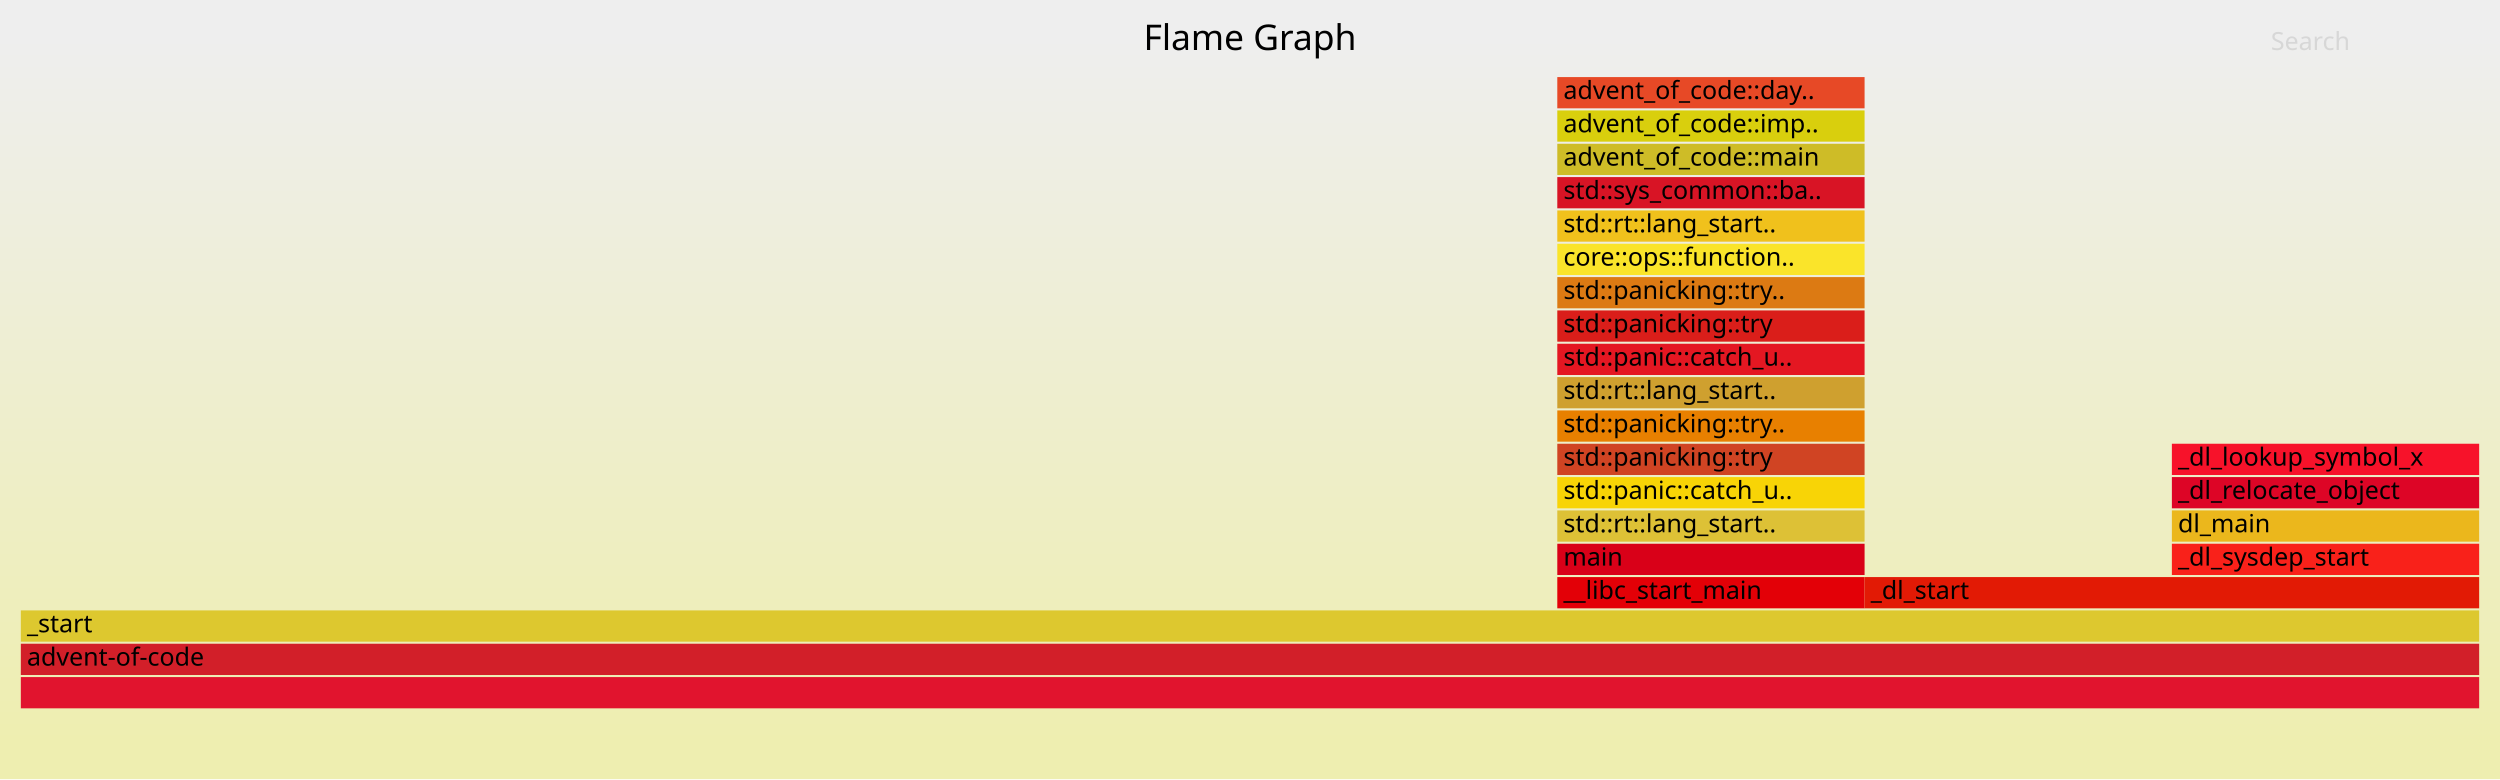
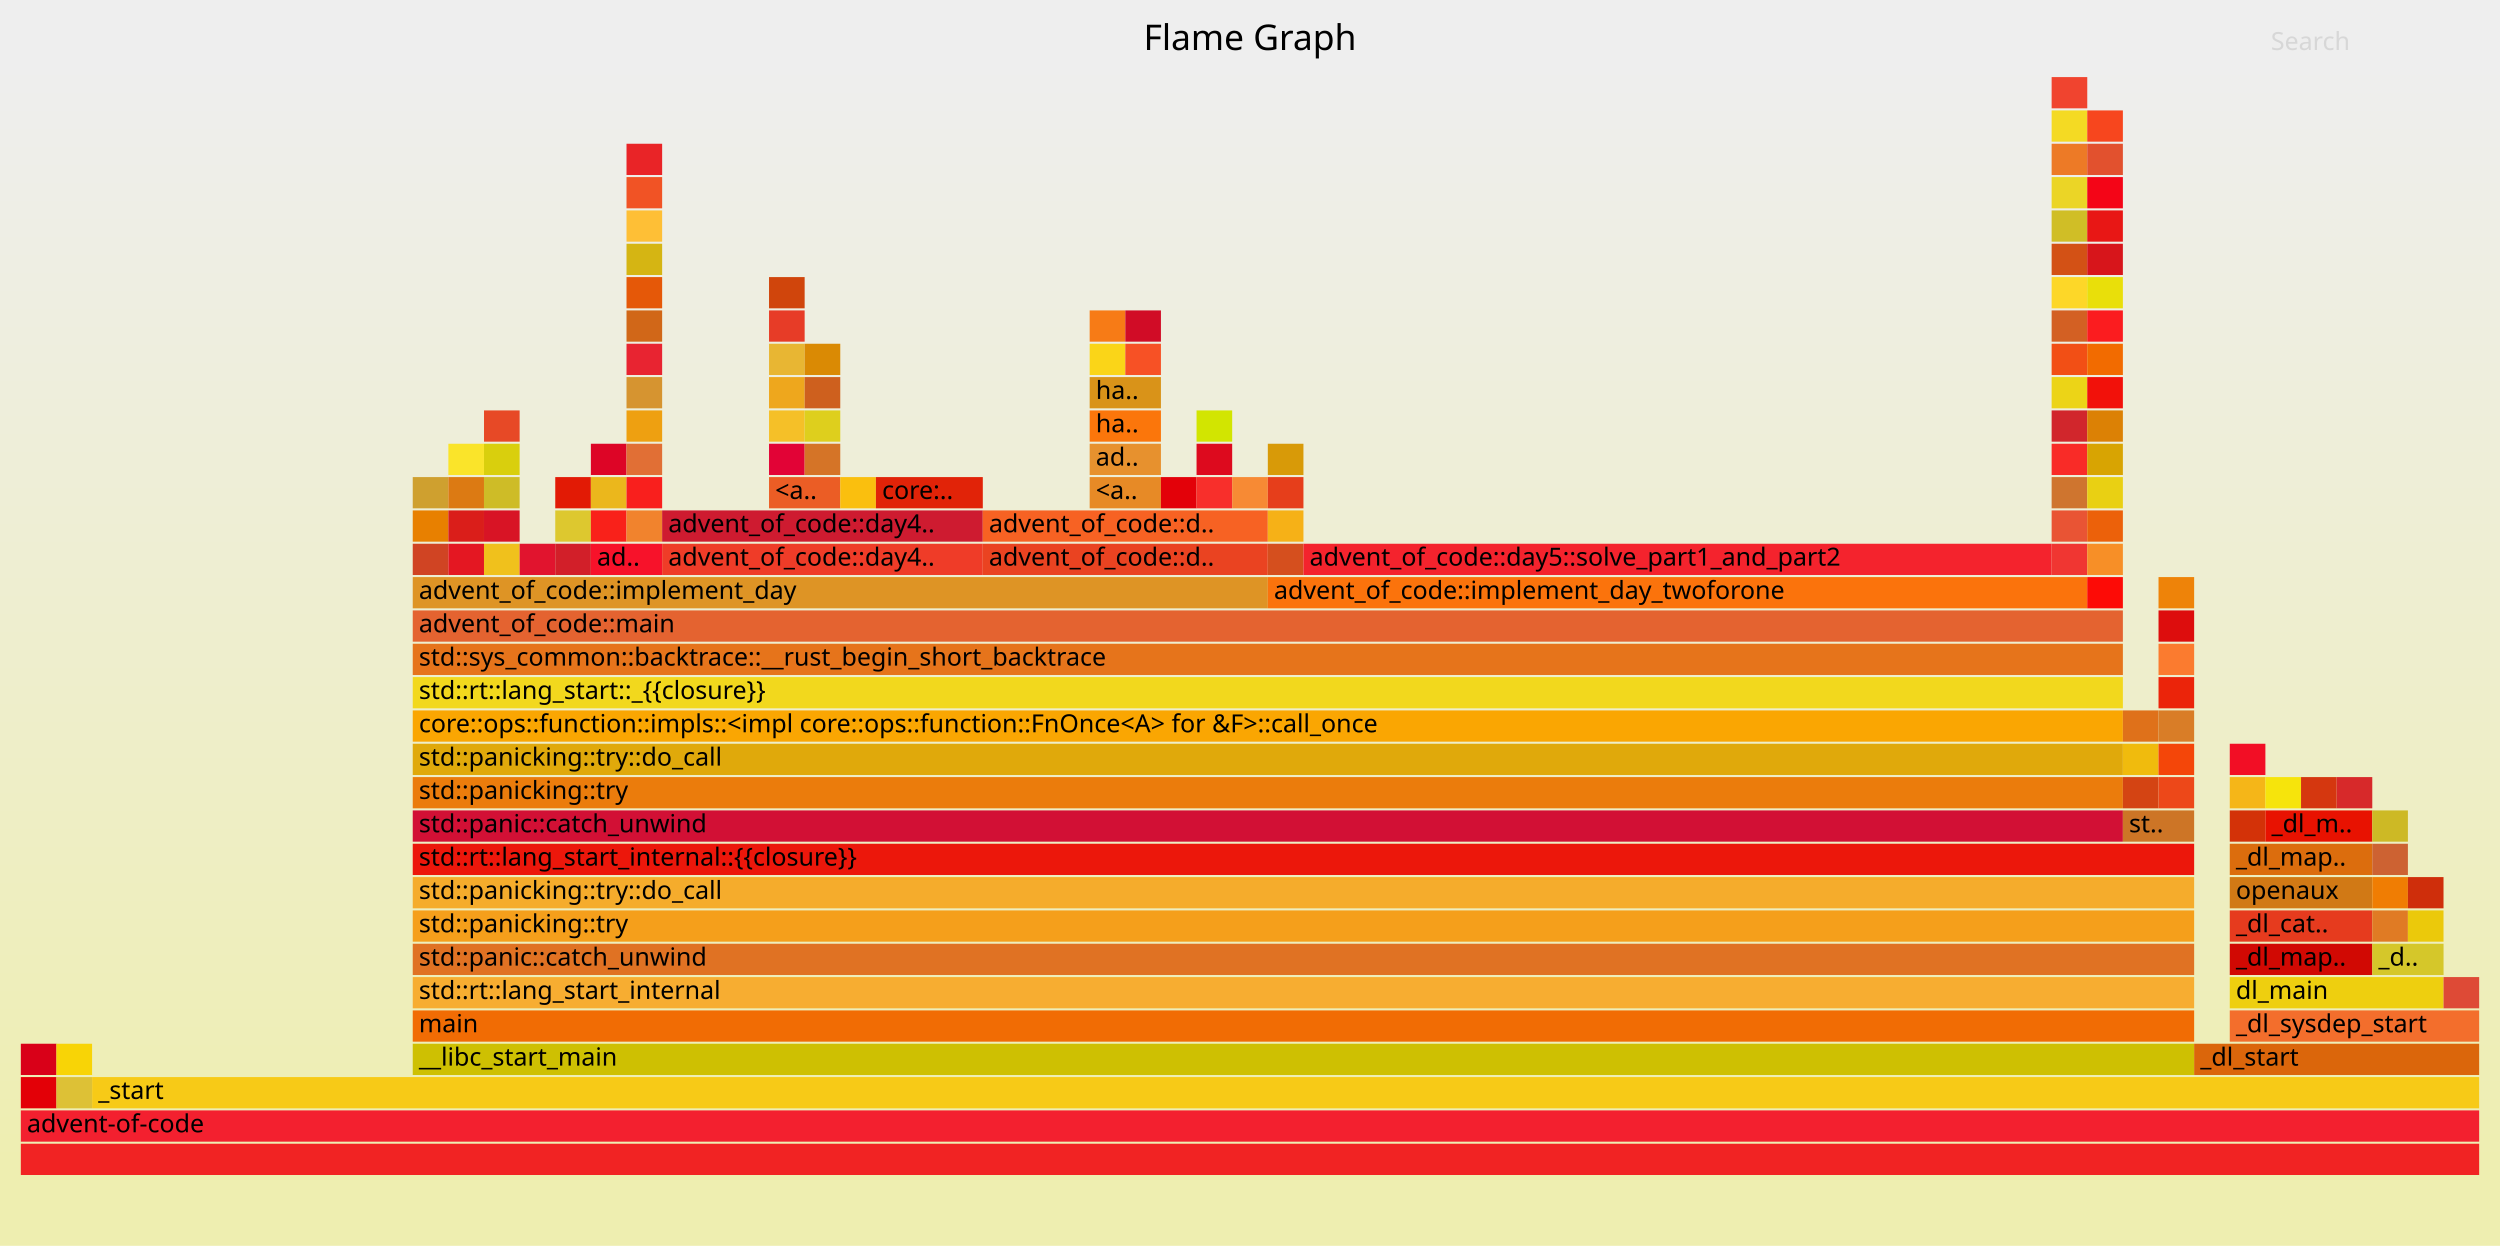
- <svg xmlns="http://www.w3.org/2000/svg" xmlns:ns1="http://github.com/jonhoo/inferno" version="1.1" width="1200" height="374" viewBox="0 0 1200 374">
+ <svg xmlns="http://www.w3.org/2000/svg" xmlns:ns1="http://github.com/jonhoo/inferno" version="1.1" width="1200" height="598" viewBox="0 0 1200 598">
  <defs>
    <linearGradient id="background" y1="0" y2="1" x1="0" x2="0">
      <stop stop-color="#eeeeee" offset="5%" />
      <stop stop-color="#eeeeb0" offset="95%" />
    </linearGradient>
  </defs>
  <style type="text/css">
text { font-family:"Verdana"; font-size:12px; fill:rgb(0,0,0); }
#title { text-anchor:middle; font-size:17px; }
#search { opacity:0.1; cursor:pointer; }
#search:hover, #search.show { opacity:1; }
#subtitle { text-anchor:middle; font-color:rgb(160,160,160); }
#unzoom { cursor:pointer; }
#frames &gt; *:hover { stroke:black; stroke-width:0.5; cursor:pointer; }
.hide { display:none; }
.parent { opacity:0.5; }
</style>
-   <rect x="0" y="0" width="100%" height="374" fill="url(#background)" />
+   <rect x="0" y="0" width="100%" height="598" fill="url(#background)" />
  <text id="title" x="50%" y="24.00">Flame Graph</text>
-   <text id="details" x="10" y="357.00"> </text>
+   <text id="details" x="10" y="581.00"> </text>
  <text id="unzoom" class="hide" x="10" y="24.00">Reset Zoom</text>
  <text id="search" x="1090" y="24.00">Search</text>
-   <text id="matched" x="1090" y="357.00"> </text>
-   <svg id="frames" x="10" width="1180" total_samples="8">
-     <g>
-       <rect x="62.5%" y="277" width="12.5%" height="15" fill="rgb(227,0,7)" ns1:x="5" ns1:w="1" />
-       <text x="62.75%" y="287.50">__libc_start_main</text>
-     </g>
-     <g>
-       <rect x="62.5%" y="261" width="12.5%" height="15" fill="rgb(217,0,24)" ns1:x="5" ns1:w="1" />
-       <text x="62.75%" y="271.50">main</text>
-     </g>
-     <g>
-       <rect x="62.5%" y="245" width="12.5%" height="15" fill="rgb(221,193,54)" ns1:x="5" ns1:w="1" />
-       <text x="62.75%" y="255.50">std::rt::lang_start..</text>
-     </g>
-     <g>
-       <rect x="62.5%" y="229" width="12.5%" height="15" fill="rgb(248,212,6)" ns1:x="5" ns1:w="1" />
-       <text x="62.75%" y="239.50">std::panic::catch_u..</text>
-     </g>
-     <g>
-       <rect x="62.5%" y="213" width="12.5%" height="15" fill="rgb(208,68,35)" ns1:x="5" ns1:w="1" />
-       <text x="62.75%" y="223.50">std::panicking::try</text>
-     </g>
-     <g>
-       <rect x="62.5%" y="197" width="12.5%" height="15" fill="rgb(232,128,0)" ns1:x="5" ns1:w="1" />
-       <text x="62.75%" y="207.50">std::panicking::try..</text>
-     </g>
-     <g>
-       <rect x="62.5%" y="181" width="12.5%" height="15" fill="rgb(207,160,47)" ns1:x="5" ns1:w="1" />
-       <text x="62.75%" y="191.50">std::rt::lang_start..</text>
-     </g>
-     <g>
-       <rect x="62.5%" y="165" width="12.5%" height="15" fill="rgb(228,23,34)" ns1:x="5" ns1:w="1" />
-       <text x="62.75%" y="175.50">std::panic::catch_u..</text>
-     </g>
-     <g>
-       <rect x="62.5%" y="149" width="12.5%" height="15" fill="rgb(218,30,26)" ns1:x="5" ns1:w="1" />
-       <text x="62.75%" y="159.50">std::panicking::try</text>
-     </g>
-     <g>
-       <rect x="62.5%" y="133" width="12.5%" height="15" fill="rgb(220,122,19)" ns1:x="5" ns1:w="1" />
-       <text x="62.75%" y="143.50">std::panicking::try..</text>
-     </g>
-     <g>
-       <rect x="62.5%" y="117" width="12.5%" height="15" fill="rgb(250,228,42)" ns1:x="5" ns1:w="1" />
-       <text x="62.75%" y="127.50">core::ops::function..</text>
-     </g>
-     <g>
-       <rect x="62.5%" y="101" width="12.5%" height="15" fill="rgb(240,193,28)" ns1:x="5" ns1:w="1" />
-       <text x="62.75%" y="111.50">std::rt::lang_start..</text>
-     </g>
-     <g>
-       <rect x="62.5%" y="85" width="12.5%" height="15" fill="rgb(216,20,37)" ns1:x="5" ns1:w="1" />
-       <text x="62.75%" y="95.50">std::sys_common::ba..</text>
-     </g>
-     <g>
-       <rect x="62.5%" y="69" width="12.5%" height="15" fill="rgb(206,188,39)" ns1:x="5" ns1:w="1" />
-       <text x="62.75%" y="79.50">advent_of_code::main</text>
-     </g>
-     <g>
-       <rect x="62.5%" y="53" width="12.5%" height="15" fill="rgb(217,207,13)" ns1:x="5" ns1:w="1" />
-       <text x="62.75%" y="63.50">advent_of_code::imp..</text>
-     </g>
-     <g>
-       <rect x="62.5%" y="37" width="12.5%" height="15" fill="rgb(231,73,38)" ns1:x="5" ns1:w="1" />
-       <text x="62.75%" y="47.50">advent_of_code::day..</text>
-     </g>
-     <g>
-       <rect x="0%" y="325" width="100%" height="15" fill="rgb(225,20,46)" ns1:x="0" ns1:w="8" />
-       <text x="0.25%" y="335.50" />
-     </g>
-     <g>
-       <rect x="0%" y="309" width="100%" height="15" fill="rgb(210,31,41)" ns1:x="0" ns1:w="8" />
-       <text x="0.25%" y="319.50">advent-of-code</text>
-     </g>
-     <g>
-       <rect x="0%" y="293" width="100%" height="15" fill="rgb(221,200,47)" ns1:x="0" ns1:w="8" />
-       <text x="0.25%" y="303.50">_start</text>
-     </g>
-     <g>
-       <rect x="75%" y="277" width="25%" height="15" fill="rgb(226,26,5)" ns1:x="6" ns1:w="2" />
-       <text x="75.25%" y="287.50">_dl_start</text>
-     </g>
-     <g>
-       <rect x="87.5%" y="261" width="12.5%" height="15" fill="rgb(249,33,26)" ns1:x="7" ns1:w="1" />
-       <text x="87.75%" y="271.50">_dl_sysdep_start</text>
-     </g>
-     <g>
-       <rect x="87.5%" y="245" width="12.5%" height="15" fill="rgb(235,183,28)" ns1:x="7" ns1:w="1" />
-       <text x="87.75%" y="255.50">dl_main</text>
-     </g>
-     <g>
-       <rect x="87.5%" y="229" width="12.5%" height="15" fill="rgb(221,5,38)" ns1:x="7" ns1:w="1" />
-       <text x="87.75%" y="239.50">_dl_relocate_object</text>
-     </g>
-     <g>
-       <rect x="87.5%" y="213" width="12.5%" height="15" fill="rgb(247,18,42)" ns1:x="7" ns1:w="1" />
-       <text x="87.75%" y="223.50">_dl_lookup_symbol_x</text>
+   <text id="matched" x="1090" y="581.00"> </text>
+   <svg id="frames" x="10" width="1180" total_samples="69">
+     <g>
+       <rect x="0%" y="517" width="1.449%" height="15" fill="rgb(227,0,7)" ns1:x="0" ns1:w="1" />
+       <text x="0.25%" y="527.50" />
+     </g>
+     <g>
+       <rect x="0%" y="501" width="1.449%" height="15" fill="rgb(217,0,24)" ns1:x="0" ns1:w="1" />
+       <text x="0.25%" y="511.50" />
+     </g>
+     <g>
+       <rect x="1.449%" y="517" width="1.449%" height="15" fill="rgb(221,193,54)" ns1:x="1" ns1:w="1" />
+       <text x="1.699%" y="527.50" />
+     </g>
+     <g>
+       <rect x="1.449%" y="501" width="1.449%" height="15" fill="rgb(248,212,6)" ns1:x="1" ns1:w="1" />
+       <text x="1.699%" y="511.50" />
+     </g>
+     <g>
+       <rect x="15.942%" y="261" width="1.449%" height="15" fill="rgb(208,68,35)" ns1:x="11" ns1:w="1" />
+       <text x="16.192%" y="271.50" />
+     </g>
+     <g>
+       <rect x="15.942%" y="245" width="1.449%" height="15" fill="rgb(232,128,0)" ns1:x="11" ns1:w="1" />
+       <text x="16.192%" y="255.50" />
+     </g>
+     <g>
+       <rect x="15.942%" y="229" width="1.449%" height="15" fill="rgb(207,160,47)" ns1:x="11" ns1:w="1" />
+       <text x="16.192%" y="239.50" />
+     </g>
+     <g>
+       <rect x="17.391%" y="261" width="1.449%" height="15" fill="rgb(228,23,34)" ns1:x="12" ns1:w="1" />
+       <text x="17.641%" y="271.50" />
+     </g>
+     <g>
+       <rect x="17.391%" y="245" width="1.449%" height="15" fill="rgb(218,30,26)" ns1:x="12" ns1:w="1" />
+       <text x="17.641%" y="255.50" />
+     </g>
+     <g>
+       <rect x="17.391%" y="229" width="1.449%" height="15" fill="rgb(220,122,19)" ns1:x="12" ns1:w="1" />
+       <text x="17.641%" y="239.50" />
+     </g>
+     <g>
+       <rect x="17.391%" y="213" width="1.449%" height="15" fill="rgb(250,228,42)" ns1:x="12" ns1:w="1" />
+       <text x="17.641%" y="223.50" />
+     </g>
+     <g>
+       <rect x="18.841%" y="261" width="1.449%" height="15" fill="rgb(240,193,28)" ns1:x="13" ns1:w="1" />
+       <text x="19.091%" y="271.50" />
+     </g>
+     <g>
+       <rect x="18.841%" y="245" width="1.449%" height="15" fill="rgb(216,20,37)" ns1:x="13" ns1:w="1" />
+       <text x="19.091%" y="255.50" />
+     </g>
+     <g>
+       <rect x="18.841%" y="229" width="1.449%" height="15" fill="rgb(206,188,39)" ns1:x="13" ns1:w="1" />
+       <text x="19.091%" y="239.50" />
+     </g>
+     <g>
+       <rect x="18.841%" y="213" width="1.449%" height="15" fill="rgb(217,207,13)" ns1:x="13" ns1:w="1" />
+       <text x="19.091%" y="223.50" />
+     </g>
+     <g>
+       <rect x="18.841%" y="197" width="1.449%" height="15" fill="rgb(231,73,38)" ns1:x="13" ns1:w="1" />
+       <text x="19.091%" y="207.50" />
+     </g>
+     <g>
+       <rect x="20.29%" y="261" width="1.449%" height="15" fill="rgb(225,20,46)" ns1:x="14" ns1:w="1" />
+       <text x="20.54%" y="271.50" />
+     </g>
+     <g>
+       <rect x="21.739%" y="261" width="1.449%" height="15" fill="rgb(210,31,41)" ns1:x="15" ns1:w="1" />
+       <text x="21.989%" y="271.50" />
+     </g>
+     <g>
+       <rect x="21.739%" y="245" width="1.449%" height="15" fill="rgb(221,200,47)" ns1:x="15" ns1:w="1" />
+       <text x="21.989%" y="255.50" />
+     </g>
+     <g>
+       <rect x="21.739%" y="229" width="1.449%" height="15" fill="rgb(226,26,5)" ns1:x="15" ns1:w="1" />
+       <text x="21.989%" y="239.50" />
+     </g>
+     <g>
+       <rect x="23.188%" y="245" width="1.449%" height="15" fill="rgb(249,33,26)" ns1:x="16" ns1:w="1" />
+       <text x="23.438%" y="255.50" />
+     </g>
+     <g>
+       <rect x="23.188%" y="229" width="1.449%" height="15" fill="rgb(235,183,28)" ns1:x="16" ns1:w="1" />
+       <text x="23.438%" y="239.50" />
+     </g>
+     <g>
+       <rect x="23.188%" y="213" width="1.449%" height="15" fill="rgb(221,5,38)" ns1:x="16" ns1:w="1" />
+       <text x="23.438%" y="223.50" />
+     </g>
+     <g>
+       <rect x="23.188%" y="261" width="2.899%" height="15" fill="rgb(247,18,42)" ns1:x="16" ns1:w="2" />
+       <text x="23.438%" y="271.50">ad..</text>
+     </g>
+     <g>
+       <rect x="24.638%" y="245" width="1.449%" height="15" fill="rgb(241,131,45)" ns1:x="17" ns1:w="1" />
+       <text x="24.888%" y="255.50" />
+     </g>
+     <g>
+       <rect x="24.638%" y="229" width="1.449%" height="15" fill="rgb(249,31,29)" ns1:x="17" ns1:w="1" />
+       <text x="24.888%" y="239.50" />
+     </g>
+     <g>
+       <rect x="24.638%" y="213" width="1.449%" height="15" fill="rgb(225,111,53)" ns1:x="17" ns1:w="1" />
+       <text x="24.888%" y="223.50" />
+     </g>
+     <g>
+       <rect x="24.638%" y="197" width="1.449%" height="15" fill="rgb(238,160,17)" ns1:x="17" ns1:w="1" />
+       <text x="24.888%" y="207.50" />
+     </g>
+     <g>
+       <rect x="24.638%" y="181" width="1.449%" height="15" fill="rgb(214,148,48)" ns1:x="17" ns1:w="1" />
+       <text x="24.888%" y="191.50" />
+     </g>
+     <g>
+       <rect x="24.638%" y="165" width="1.449%" height="15" fill="rgb(232,36,49)" ns1:x="17" ns1:w="1" />
+       <text x="24.888%" y="175.50" />
+     </g>
+     <g>
+       <rect x="24.638%" y="149" width="1.449%" height="15" fill="rgb(209,103,24)" ns1:x="17" ns1:w="1" />
+       <text x="24.888%" y="159.50" />
+     </g>
+     <g>
+       <rect x="24.638%" y="133" width="1.449%" height="15" fill="rgb(229,88,8)" ns1:x="17" ns1:w="1" />
+       <text x="24.888%" y="143.50" />
+     </g>
+     <g>
+       <rect x="24.638%" y="117" width="1.449%" height="15" fill="rgb(213,181,19)" ns1:x="17" ns1:w="1" />
+       <text x="24.888%" y="127.50" />
+     </g>
+     <g>
+       <rect x="24.638%" y="101" width="1.449%" height="15" fill="rgb(254,191,54)" ns1:x="17" ns1:w="1" />
+       <text x="24.888%" y="111.50" />
+     </g>
+     <g>
+       <rect x="24.638%" y="85" width="1.449%" height="15" fill="rgb(241,83,37)" ns1:x="17" ns1:w="1" />
+       <text x="24.888%" y="95.50" />
+     </g>
+     <g>
+       <rect x="24.638%" y="69" width="1.449%" height="15" fill="rgb(233,36,39)" ns1:x="17" ns1:w="1" />
+       <text x="24.888%" y="79.50" />
+     </g>
+     <g>
+       <rect x="30.435%" y="213" width="1.449%" height="15" fill="rgb(226,3,54)" ns1:x="21" ns1:w="1" />
+       <text x="30.685%" y="223.50" />
+     </g>
+     <g>
+       <rect x="30.435%" y="197" width="1.449%" height="15" fill="rgb(245,192,40)" ns1:x="21" ns1:w="1" />
+       <text x="30.685%" y="207.50" />
+     </g>
+     <g>
+       <rect x="30.435%" y="181" width="1.449%" height="15" fill="rgb(238,167,29)" ns1:x="21" ns1:w="1" />
+       <text x="30.685%" y="191.50" />
+     </g>
+     <g>
+       <rect x="30.435%" y="165" width="1.449%" height="15" fill="rgb(232,182,51)" ns1:x="21" ns1:w="1" />
+       <text x="30.685%" y="175.50" />
+     </g>
+     <g>
+       <rect x="30.435%" y="149" width="1.449%" height="15" fill="rgb(231,60,39)" ns1:x="21" ns1:w="1" />
+       <text x="30.685%" y="159.50" />
+     </g>
+     <g>
+       <rect x="30.435%" y="133" width="1.449%" height="15" fill="rgb(208,69,12)" ns1:x="21" ns1:w="1" />
+       <text x="30.685%" y="143.50" />
+     </g>
+     <g>
+       <rect x="30.435%" y="229" width="2.899%" height="15" fill="rgb(235,93,37)" ns1:x="21" ns1:w="2" />
+       <text x="30.685%" y="239.50">&lt;a..</text>
+     </g>
+     <g>
+       <rect x="31.884%" y="213" width="1.449%" height="15" fill="rgb(213,116,39)" ns1:x="22" ns1:w="1" />
+       <text x="32.134%" y="223.50" />
+     </g>
+     <g>
+       <rect x="31.884%" y="197" width="1.449%" height="15" fill="rgb(222,207,29)" ns1:x="22" ns1:w="1" />
+       <text x="32.134%" y="207.50" />
+     </g>
+     <g>
+       <rect x="31.884%" y="181" width="1.449%" height="15" fill="rgb(206,96,30)" ns1:x="22" ns1:w="1" />
+       <text x="32.134%" y="191.50" />
+     </g>
+     <g>
+       <rect x="31.884%" y="165" width="1.449%" height="15" fill="rgb(218,138,4)" ns1:x="22" ns1:w="1" />
+       <text x="32.134%" y="175.50" />
+     </g>
+     <g>
+       <rect x="33.333%" y="229" width="1.449%" height="15" fill="rgb(250,191,14)" ns1:x="23" ns1:w="1" />
+       <text x="33.583%" y="239.50" />
+     </g>
+     <g>
+       <rect x="26.087%" y="261" width="13.043%" height="15" fill="rgb(239,60,40)" ns1:x="18" ns1:w="9" />
+       <text x="26.337%" y="271.50">advent_of_code::day4..</text>
+     </g>
+     <g>
+       <rect x="26.087%" y="245" width="13.043%" height="15" fill="rgb(206,27,48)" ns1:x="18" ns1:w="9" />
+       <text x="26.337%" y="255.50">advent_of_code::day4..</text>
+     </g>
+     <g>
+       <rect x="34.783%" y="229" width="4.348%" height="15" fill="rgb(225,35,8)" ns1:x="24" ns1:w="3" />
+       <text x="35.033%" y="239.50">core:..</text>
+     </g>
+     <g>
+       <rect x="43.478%" y="165" width="1.449%" height="15" fill="rgb(250,213,24)" ns1:x="30" ns1:w="1" />
+       <text x="43.728%" y="175.50" />
+     </g>
+     <g>
+       <rect x="43.478%" y="149" width="1.449%" height="15" fill="rgb(247,123,22)" ns1:x="30" ns1:w="1" />
+       <text x="43.728%" y="159.50" />
+     </g>
+     <g>
+       <rect x="43.478%" y="229" width="2.899%" height="15" fill="rgb(231,138,38)" ns1:x="30" ns1:w="2" />
+       <text x="43.728%" y="239.50">&lt;a..</text>
+     </g>
+     <g>
+       <rect x="43.478%" y="213" width="2.899%" height="15" fill="rgb(231,145,46)" ns1:x="30" ns1:w="2" />
+       <text x="43.728%" y="223.50">ad..</text>
+     </g>
+     <g>
+       <rect x="43.478%" y="197" width="2.899%" height="15" fill="rgb(251,118,11)" ns1:x="30" ns1:w="2" />
+       <text x="43.728%" y="207.50">ha..</text>
+     </g>
+     <g>
+       <rect x="43.478%" y="181" width="2.899%" height="15" fill="rgb(217,147,25)" ns1:x="30" ns1:w="2" />
+       <text x="43.728%" y="191.50">ha..</text>
+     </g>
+     <g>
+       <rect x="44.928%" y="165" width="1.449%" height="15" fill="rgb(247,81,37)" ns1:x="31" ns1:w="1" />
+       <text x="45.178%" y="175.50" />
+     </g>
+     <g>
+       <rect x="44.928%" y="149" width="1.449%" height="15" fill="rgb(209,12,38)" ns1:x="31" ns1:w="1" />
+       <text x="45.178%" y="159.50" />
+     </g>
+     <g>
+       <rect x="46.377%" y="229" width="1.449%" height="15" fill="rgb(227,1,9)" ns1:x="32" ns1:w="1" />
+       <text x="46.627%" y="239.50" />
+     </g>
+     <g>
+       <rect x="47.826%" y="229" width="1.449%" height="15" fill="rgb(248,47,43)" ns1:x="33" ns1:w="1" />
+       <text x="48.076%" y="239.50" />
+     </g>
+     <g>
+       <rect x="47.826%" y="213" width="1.449%" height="15" fill="rgb(221,10,30)" ns1:x="33" ns1:w="1" />
+       <text x="48.076%" y="223.50" />
+     </g>
+     <g>
+       <rect x="47.826%" y="197" width="1.449%" height="15" fill="rgb(210,229,1)" ns1:x="33" ns1:w="1" />
+       <text x="48.076%" y="207.50" />
+     </g>
+     <g>
+       <rect x="15.942%" y="277" width="34.783%" height="15" fill="rgb(222,148,37)" ns1:x="11" ns1:w="24" />
+       <text x="16.192%" y="287.50">advent_of_code::implement_day</text>
+     </g>
+     <g>
+       <rect x="39.13%" y="261" width="11.594%" height="15" fill="rgb(234,67,33)" ns1:x="27" ns1:w="8" />
+       <text x="39.38%" y="271.50">advent_of_code::d..</text>
+     </g>
+     <g>
+       <rect x="39.13%" y="245" width="11.594%" height="15" fill="rgb(247,98,35)" ns1:x="27" ns1:w="8" />
+       <text x="39.38%" y="255.50">advent_of_code::d..</text>
+     </g>
+     <g>
+       <rect x="49.275%" y="229" width="1.449%" height="15" fill="rgb(247,138,52)" ns1:x="34" ns1:w="1" />
+       <text x="49.525%" y="239.50" />
+     </g>
+     <g>
+       <rect x="50.725%" y="261" width="1.449%" height="15" fill="rgb(213,79,30)" ns1:x="35" ns1:w="1" />
+       <text x="50.975%" y="271.50" />
+     </g>
+     <g>
+       <rect x="50.725%" y="245" width="1.449%" height="15" fill="rgb(246,177,23)" ns1:x="35" ns1:w="1" />
+       <text x="50.975%" y="255.50" />
+     </g>
+     <g>
+       <rect x="50.725%" y="229" width="1.449%" height="15" fill="rgb(230,62,27)" ns1:x="35" ns1:w="1" />
+       <text x="50.975%" y="239.50" />
+     </g>
+     <g>
+       <rect x="50.725%" y="213" width="1.449%" height="15" fill="rgb(216,154,8)" ns1:x="35" ns1:w="1" />
+       <text x="50.975%" y="223.50" />
+     </g>
+     <g>
+       <rect x="52.174%" y="261" width="30.435%" height="15" fill="rgb(244,35,45)" ns1:x="36" ns1:w="21" />
+       <text x="52.424%" y="271.50">advent_of_code::day5::solve_part1_and_part2</text>
+     </g>
+     <g>
+       <rect x="50.725%" y="277" width="33.333%" height="15" fill="rgb(251,115,12)" ns1:x="35" ns1:w="23" />
+       <text x="50.975%" y="287.50">advent_of_code::implement_day_twoforone</text>
+     </g>
+     <g>
+       <rect x="82.609%" y="261" width="1.449%" height="15" fill="rgb(240,54,50)" ns1:x="57" ns1:w="1" />
+       <text x="82.859%" y="271.50" />
+     </g>
+     <g>
+       <rect x="82.609%" y="245" width="1.449%" height="15" fill="rgb(233,84,52)" ns1:x="57" ns1:w="1" />
+       <text x="82.859%" y="255.50" />
+     </g>
+     <g>
+       <rect x="82.609%" y="229" width="1.449%" height="15" fill="rgb(207,117,47)" ns1:x="57" ns1:w="1" />
+       <text x="82.859%" y="239.50" />
+     </g>
+     <g>
+       <rect x="82.609%" y="213" width="1.449%" height="15" fill="rgb(249,43,39)" ns1:x="57" ns1:w="1" />
+       <text x="82.859%" y="223.50" />
+     </g>
+     <g>
+       <rect x="82.609%" y="197" width="1.449%" height="15" fill="rgb(209,38,44)" ns1:x="57" ns1:w="1" />
+       <text x="82.859%" y="207.50" />
+     </g>
+     <g>
+       <rect x="82.609%" y="181" width="1.449%" height="15" fill="rgb(236,212,23)" ns1:x="57" ns1:w="1" />
+       <text x="82.859%" y="191.50" />
+     </g>
+     <g>
+       <rect x="82.609%" y="165" width="1.449%" height="15" fill="rgb(242,79,21)" ns1:x="57" ns1:w="1" />
+       <text x="82.859%" y="175.50" />
+     </g>
+     <g>
+       <rect x="82.609%" y="149" width="1.449%" height="15" fill="rgb(211,96,35)" ns1:x="57" ns1:w="1" />
+       <text x="82.859%" y="159.50" />
+     </g>
+     <g>
+       <rect x="82.609%" y="133" width="1.449%" height="15" fill="rgb(253,215,40)" ns1:x="57" ns1:w="1" />
+       <text x="82.859%" y="143.50" />
+     </g>
+     <g>
+       <rect x="82.609%" y="117" width="1.449%" height="15" fill="rgb(211,81,21)" ns1:x="57" ns1:w="1" />
+       <text x="82.859%" y="127.50" />
+     </g>
+     <g>
+       <rect x="82.609%" y="101" width="1.449%" height="15" fill="rgb(208,190,38)" ns1:x="57" ns1:w="1" />
+       <text x="82.859%" y="111.50" />
+     </g>
+     <g>
+       <rect x="82.609%" y="85" width="1.449%" height="15" fill="rgb(235,213,38)" ns1:x="57" ns1:w="1" />
+       <text x="82.859%" y="95.50" />
+     </g>
+     <g>
+       <rect x="82.609%" y="69" width="1.449%" height="15" fill="rgb(237,122,38)" ns1:x="57" ns1:w="1" />
+       <text x="82.859%" y="79.50" />
+     </g>
+     <g>
+       <rect x="82.609%" y="53" width="1.449%" height="15" fill="rgb(244,218,35)" ns1:x="57" ns1:w="1" />
+       <text x="82.859%" y="63.50" />
+     </g>
+     <g>
+       <rect x="82.609%" y="37" width="1.449%" height="15" fill="rgb(240,68,47)" ns1:x="57" ns1:w="1" />
+       <text x="82.859%" y="47.50" />
+     </g>
+     <g>
+       <rect x="15.942%" y="389" width="69.565%" height="15" fill="rgb(210,16,53)" ns1:x="11" ns1:w="48" />
+       <text x="16.192%" y="399.50">std::panic::catch_unwind</text>
+     </g>
+     <g>
+       <rect x="15.942%" y="373" width="69.565%" height="15" fill="rgb(235,124,12)" ns1:x="11" ns1:w="48" />
+       <text x="16.192%" y="383.50">std::panicking::try</text>
+     </g>
+     <g>
+       <rect x="15.942%" y="357" width="69.565%" height="15" fill="rgb(224,169,11)" ns1:x="11" ns1:w="48" />
+       <text x="16.192%" y="367.50">std::panicking::try::do_call</text>
+     </g>
+     <g>
+       <rect x="15.942%" y="341" width="69.565%" height="15" fill="rgb(250,166,2)" ns1:x="11" ns1:w="48" />
+       <text x="16.192%" y="351.50">core::ops::function::impls::&lt;impl core::ops::function::FnOnce&lt;A&gt; for &amp;F&gt;::call_once</text>
+     </g>
+     <g>
+       <rect x="15.942%" y="325" width="69.565%" height="15" fill="rgb(242,216,29)" ns1:x="11" ns1:w="48" />
+       <text x="16.192%" y="335.50">std::rt::lang_start::_{{closure}}</text>
+     </g>
+     <g>
+       <rect x="15.942%" y="309" width="69.565%" height="15" fill="rgb(230,116,27)" ns1:x="11" ns1:w="48" />
+       <text x="16.192%" y="319.50">std::sys_common::backtrace::__rust_begin_short_backtrace</text>
+     </g>
+     <g>
+       <rect x="15.942%" y="293" width="69.565%" height="15" fill="rgb(228,99,48)" ns1:x="11" ns1:w="48" />
+       <text x="16.192%" y="303.50">advent_of_code::main</text>
+     </g>
+     <g>
+       <rect x="84.058%" y="277" width="1.449%" height="15" fill="rgb(253,11,6)" ns1:x="58" ns1:w="1" />
+       <text x="84.308%" y="287.50" />
+     </g>
+     <g>
+       <rect x="84.058%" y="261" width="1.449%" height="15" fill="rgb(247,143,39)" ns1:x="58" ns1:w="1" />
+       <text x="84.308%" y="271.50" />
+     </g>
+     <g>
+       <rect x="84.058%" y="245" width="1.449%" height="15" fill="rgb(236,97,10)" ns1:x="58" ns1:w="1" />
+       <text x="84.308%" y="255.50" />
+     </g>
+     <g>
+       <rect x="84.058%" y="229" width="1.449%" height="15" fill="rgb(233,208,19)" ns1:x="58" ns1:w="1" />
+       <text x="84.308%" y="239.50" />
+     </g>
+     <g>
+       <rect x="84.058%" y="213" width="1.449%" height="15" fill="rgb(216,164,2)" ns1:x="58" ns1:w="1" />
+       <text x="84.308%" y="223.50" />
+     </g>
+     <g>
+       <rect x="84.058%" y="197" width="1.449%" height="15" fill="rgb(220,129,5)" ns1:x="58" ns1:w="1" />
+       <text x="84.308%" y="207.50" />
+     </g>
+     <g>
+       <rect x="84.058%" y="181" width="1.449%" height="15" fill="rgb(242,17,10)" ns1:x="58" ns1:w="1" />
+       <text x="84.308%" y="191.50" />
+     </g>
+     <g>
+       <rect x="84.058%" y="165" width="1.449%" height="15" fill="rgb(242,107,0)" ns1:x="58" ns1:w="1" />
+       <text x="84.308%" y="175.50" />
+     </g>
+     <g>
+       <rect x="84.058%" y="149" width="1.449%" height="15" fill="rgb(251,28,31)" ns1:x="58" ns1:w="1" />
+       <text x="84.308%" y="159.50" />
+     </g>
+     <g>
+       <rect x="84.058%" y="133" width="1.449%" height="15" fill="rgb(233,223,10)" ns1:x="58" ns1:w="1" />
+       <text x="84.308%" y="143.50" />
+     </g>
+     <g>
+       <rect x="84.058%" y="117" width="1.449%" height="15" fill="rgb(215,21,27)" ns1:x="58" ns1:w="1" />
+       <text x="84.308%" y="127.50" />
+     </g>
+     <g>
+       <rect x="84.058%" y="101" width="1.449%" height="15" fill="rgb(232,23,21)" ns1:x="58" ns1:w="1" />
+       <text x="84.308%" y="111.50" />
+     </g>
+     <g>
+       <rect x="84.058%" y="85" width="1.449%" height="15" fill="rgb(244,5,23)" ns1:x="58" ns1:w="1" />
+       <text x="84.308%" y="95.50" />
+     </g>
+     <g>
+       <rect x="84.058%" y="69" width="1.449%" height="15" fill="rgb(226,81,46)" ns1:x="58" ns1:w="1" />
+       <text x="84.308%" y="79.50" />
+     </g>
+     <g>
+       <rect x="84.058%" y="53" width="1.449%" height="15" fill="rgb(247,70,30)" ns1:x="58" ns1:w="1" />
+       <text x="84.308%" y="63.50" />
+     </g>
+     <g>
+       <rect x="85.507%" y="373" width="1.449%" height="15" fill="rgb(212,68,19)" ns1:x="59" ns1:w="1" />
+       <text x="85.757%" y="383.50" />
+     </g>
+     <g>
+       <rect x="85.507%" y="357" width="1.449%" height="15" fill="rgb(240,187,13)" ns1:x="59" ns1:w="1" />
+       <text x="85.757%" y="367.50" />
+     </g>
+     <g>
+       <rect x="85.507%" y="341" width="1.449%" height="15" fill="rgb(223,113,26)" ns1:x="59" ns1:w="1" />
+       <text x="85.757%" y="351.50" />
+     </g>
+     <g>
+       <rect x="15.942%" y="501" width="72.464%" height="15" fill="rgb(206,192,2)" ns1:x="11" ns1:w="50" />
+       <text x="16.192%" y="511.50">__libc_start_main</text>
+     </g>
+     <g>
+       <rect x="15.942%" y="485" width="72.464%" height="15" fill="rgb(241,108,4)" ns1:x="11" ns1:w="50" />
+       <text x="16.192%" y="495.50">main</text>
+     </g>
+     <g>
+       <rect x="15.942%" y="469" width="72.464%" height="15" fill="rgb(247,173,49)" ns1:x="11" ns1:w="50" />
+       <text x="16.192%" y="479.50">std::rt::lang_start_internal</text>
+     </g>
+     <g>
+       <rect x="15.942%" y="453" width="72.464%" height="15" fill="rgb(224,114,35)" ns1:x="11" ns1:w="50" />
+       <text x="16.192%" y="463.50">std::panic::catch_unwind</text>
+     </g>
+     <g>
+       <rect x="15.942%" y="437" width="72.464%" height="15" fill="rgb(245,159,27)" ns1:x="11" ns1:w="50" />
+       <text x="16.192%" y="447.50">std::panicking::try</text>
+     </g>
+     <g>
+       <rect x="15.942%" y="421" width="72.464%" height="15" fill="rgb(245,172,44)" ns1:x="11" ns1:w="50" />
+       <text x="16.192%" y="431.50">std::panicking::try::do_call</text>
+     </g>
+     <g>
+       <rect x="15.942%" y="405" width="72.464%" height="15" fill="rgb(236,23,11)" ns1:x="11" ns1:w="50" />
+       <text x="16.192%" y="415.50">std::rt::lang_start_internal::{{closure}}</text>
+     </g>
+     <g>
+       <rect x="85.507%" y="389" width="2.899%" height="15" fill="rgb(205,117,38)" ns1:x="59" ns1:w="2" />
+       <text x="85.757%" y="399.50">st..</text>
+     </g>
+     <g>
+       <rect x="86.957%" y="373" width="1.449%" height="15" fill="rgb(237,72,25)" ns1:x="60" ns1:w="1" />
+       <text x="87.207%" y="383.50" />
+     </g>
+     <g>
+       <rect x="86.957%" y="357" width="1.449%" height="15" fill="rgb(244,70,9)" ns1:x="60" ns1:w="1" />
+       <text x="87.207%" y="367.50" />
+     </g>
+     <g>
+       <rect x="86.957%" y="341" width="1.449%" height="15" fill="rgb(217,125,39)" ns1:x="60" ns1:w="1" />
+       <text x="87.207%" y="351.50" />
+     </g>
+     <g>
+       <rect x="86.957%" y="325" width="1.449%" height="15" fill="rgb(235,36,10)" ns1:x="60" ns1:w="1" />
+       <text x="87.207%" y="335.50" />
+     </g>
+     <g>
+       <rect x="86.957%" y="309" width="1.449%" height="15" fill="rgb(251,123,47)" ns1:x="60" ns1:w="1" />
+       <text x="87.207%" y="319.50" />
+     </g>
+     <g>
+       <rect x="86.957%" y="293" width="1.449%" height="15" fill="rgb(221,13,13)" ns1:x="60" ns1:w="1" />
+       <text x="87.207%" y="303.50" />
+     </g>
+     <g>
+       <rect x="86.957%" y="277" width="1.449%" height="15" fill="rgb(238,131,9)" ns1:x="60" ns1:w="1" />
+       <text x="87.207%" y="287.50" />
+     </g>
+     <g>
+       <rect x="89.855%" y="389" width="1.449%" height="15" fill="rgb(211,50,8)" ns1:x="62" ns1:w="1" />
+       <text x="90.105%" y="399.50" />
+     </g>
+     <g>
+       <rect x="89.855%" y="373" width="1.449%" height="15" fill="rgb(245,182,24)" ns1:x="62" ns1:w="1" />
+       <text x="90.105%" y="383.50" />
+     </g>
+     <g>
+       <rect x="89.855%" y="357" width="1.449%" height="15" fill="rgb(242,14,37)" ns1:x="62" ns1:w="1" />
+       <text x="90.105%" y="367.50" />
+     </g>
+     <g>
+       <rect x="91.304%" y="373" width="1.449%" height="15" fill="rgb(246,228,12)" ns1:x="63" ns1:w="1" />
+       <text x="91.554%" y="383.50" />
+     </g>
+     <g>
+       <rect x="92.754%" y="373" width="1.449%" height="15" fill="rgb(213,55,15)" ns1:x="64" ns1:w="1" />
+       <text x="93.004%" y="383.50" />
+     </g>
+     <g>
+       <rect x="89.855%" y="453" width="5.797%" height="15" fill="rgb(209,9,3)" ns1:x="62" ns1:w="4" />
+       <text x="90.105%" y="463.50">_dl_map..</text>
+     </g>
+     <g>
+       <rect x="89.855%" y="437" width="5.797%" height="15" fill="rgb(230,59,30)" ns1:x="62" ns1:w="4" />
+       <text x="90.105%" y="447.50">_dl_cat..</text>
+     </g>
+     <g>
+       <rect x="89.855%" y="421" width="5.797%" height="15" fill="rgb(209,121,21)" ns1:x="62" ns1:w="4" />
+       <text x="90.105%" y="431.50">openaux</text>
+     </g>
+     <g>
+       <rect x="89.855%" y="405" width="5.797%" height="15" fill="rgb(220,109,13)" ns1:x="62" ns1:w="4" />
+       <text x="90.105%" y="415.50">_dl_map..</text>
+     </g>
+     <g>
+       <rect x="91.304%" y="389" width="4.348%" height="15" fill="rgb(232,18,1)" ns1:x="63" ns1:w="3" />
+       <text x="91.554%" y="399.50">_dl_m..</text>
+     </g>
+     <g>
+       <rect x="94.203%" y="373" width="1.449%" height="15" fill="rgb(215,41,42)" ns1:x="65" ns1:w="1" />
+       <text x="94.453%" y="383.50" />
+     </g>
+     <g>
+       <rect x="95.652%" y="437" width="1.449%" height="15" fill="rgb(224,123,36)" ns1:x="66" ns1:w="1" />
+       <text x="95.902%" y="447.50" />
+     </g>
+     <g>
+       <rect x="95.652%" y="421" width="1.449%" height="15" fill="rgb(240,125,3)" ns1:x="66" ns1:w="1" />
+       <text x="95.902%" y="431.50" />
+     </g>
+     <g>
+       <rect x="95.652%" y="405" width="1.449%" height="15" fill="rgb(205,98,50)" ns1:x="66" ns1:w="1" />
+       <text x="95.902%" y="415.50" />
+     </g>
+     <g>
+       <rect x="95.652%" y="389" width="1.449%" height="15" fill="rgb(205,185,37)" ns1:x="66" ns1:w="1" />
+       <text x="95.902%" y="399.50" />
+     </g>
+     <g>
+       <rect x="89.855%" y="469" width="8.696%" height="15" fill="rgb(238,207,15)" ns1:x="62" ns1:w="6" />
+       <text x="90.105%" y="479.50">dl_main</text>
+     </g>
+     <g>
+       <rect x="95.652%" y="453" width="2.899%" height="15" fill="rgb(213,199,42)" ns1:x="66" ns1:w="2" />
+       <text x="95.902%" y="463.50">_d..</text>
+     </g>
+     <g>
+       <rect x="97.101%" y="437" width="1.449%" height="15" fill="rgb(235,201,11)" ns1:x="67" ns1:w="1" />
+       <text x="97.351%" y="447.50" />
+     </g>
+     <g>
+       <rect x="97.101%" y="421" width="1.449%" height="15" fill="rgb(207,46,11)" ns1:x="67" ns1:w="1" />
+       <text x="97.351%" y="431.50" />
+     </g>
+     <g>
+       <rect x="0%" y="549" width="100%" height="15" fill="rgb(241,35,35)" ns1:x="0" ns1:w="69" />
+       <text x="0.25%" y="559.50" />
+     </g>
+     <g>
+       <rect x="0%" y="533" width="100%" height="15" fill="rgb(243,32,47)" ns1:x="0" ns1:w="69" />
+       <text x="0.25%" y="543.50">advent-of-code</text>
+     </g>
+     <g>
+       <rect x="2.899%" y="517" width="97.101%" height="15" fill="rgb(247,202,23)" ns1:x="2" ns1:w="67" />
+       <text x="3.149%" y="527.50">_start</text>
+     </g>
+     <g>
+       <rect x="88.406%" y="501" width="11.594%" height="15" fill="rgb(219,102,11)" ns1:x="61" ns1:w="8" />
+       <text x="88.656%" y="511.50">_dl_start</text>
+     </g>
+     <g>
+       <rect x="89.855%" y="485" width="10.145%" height="15" fill="rgb(243,110,44)" ns1:x="62" ns1:w="7" />
+       <text x="90.105%" y="495.50">_dl_sysdep_start</text>
+     </g>
+     <g>
+       <rect x="98.551%" y="469" width="1.449%" height="15" fill="rgb(222,74,54)" ns1:x="68" ns1:w="1" />
+       <text x="98.801%" y="479.50" />
    </g>
  </svg>
</svg>
